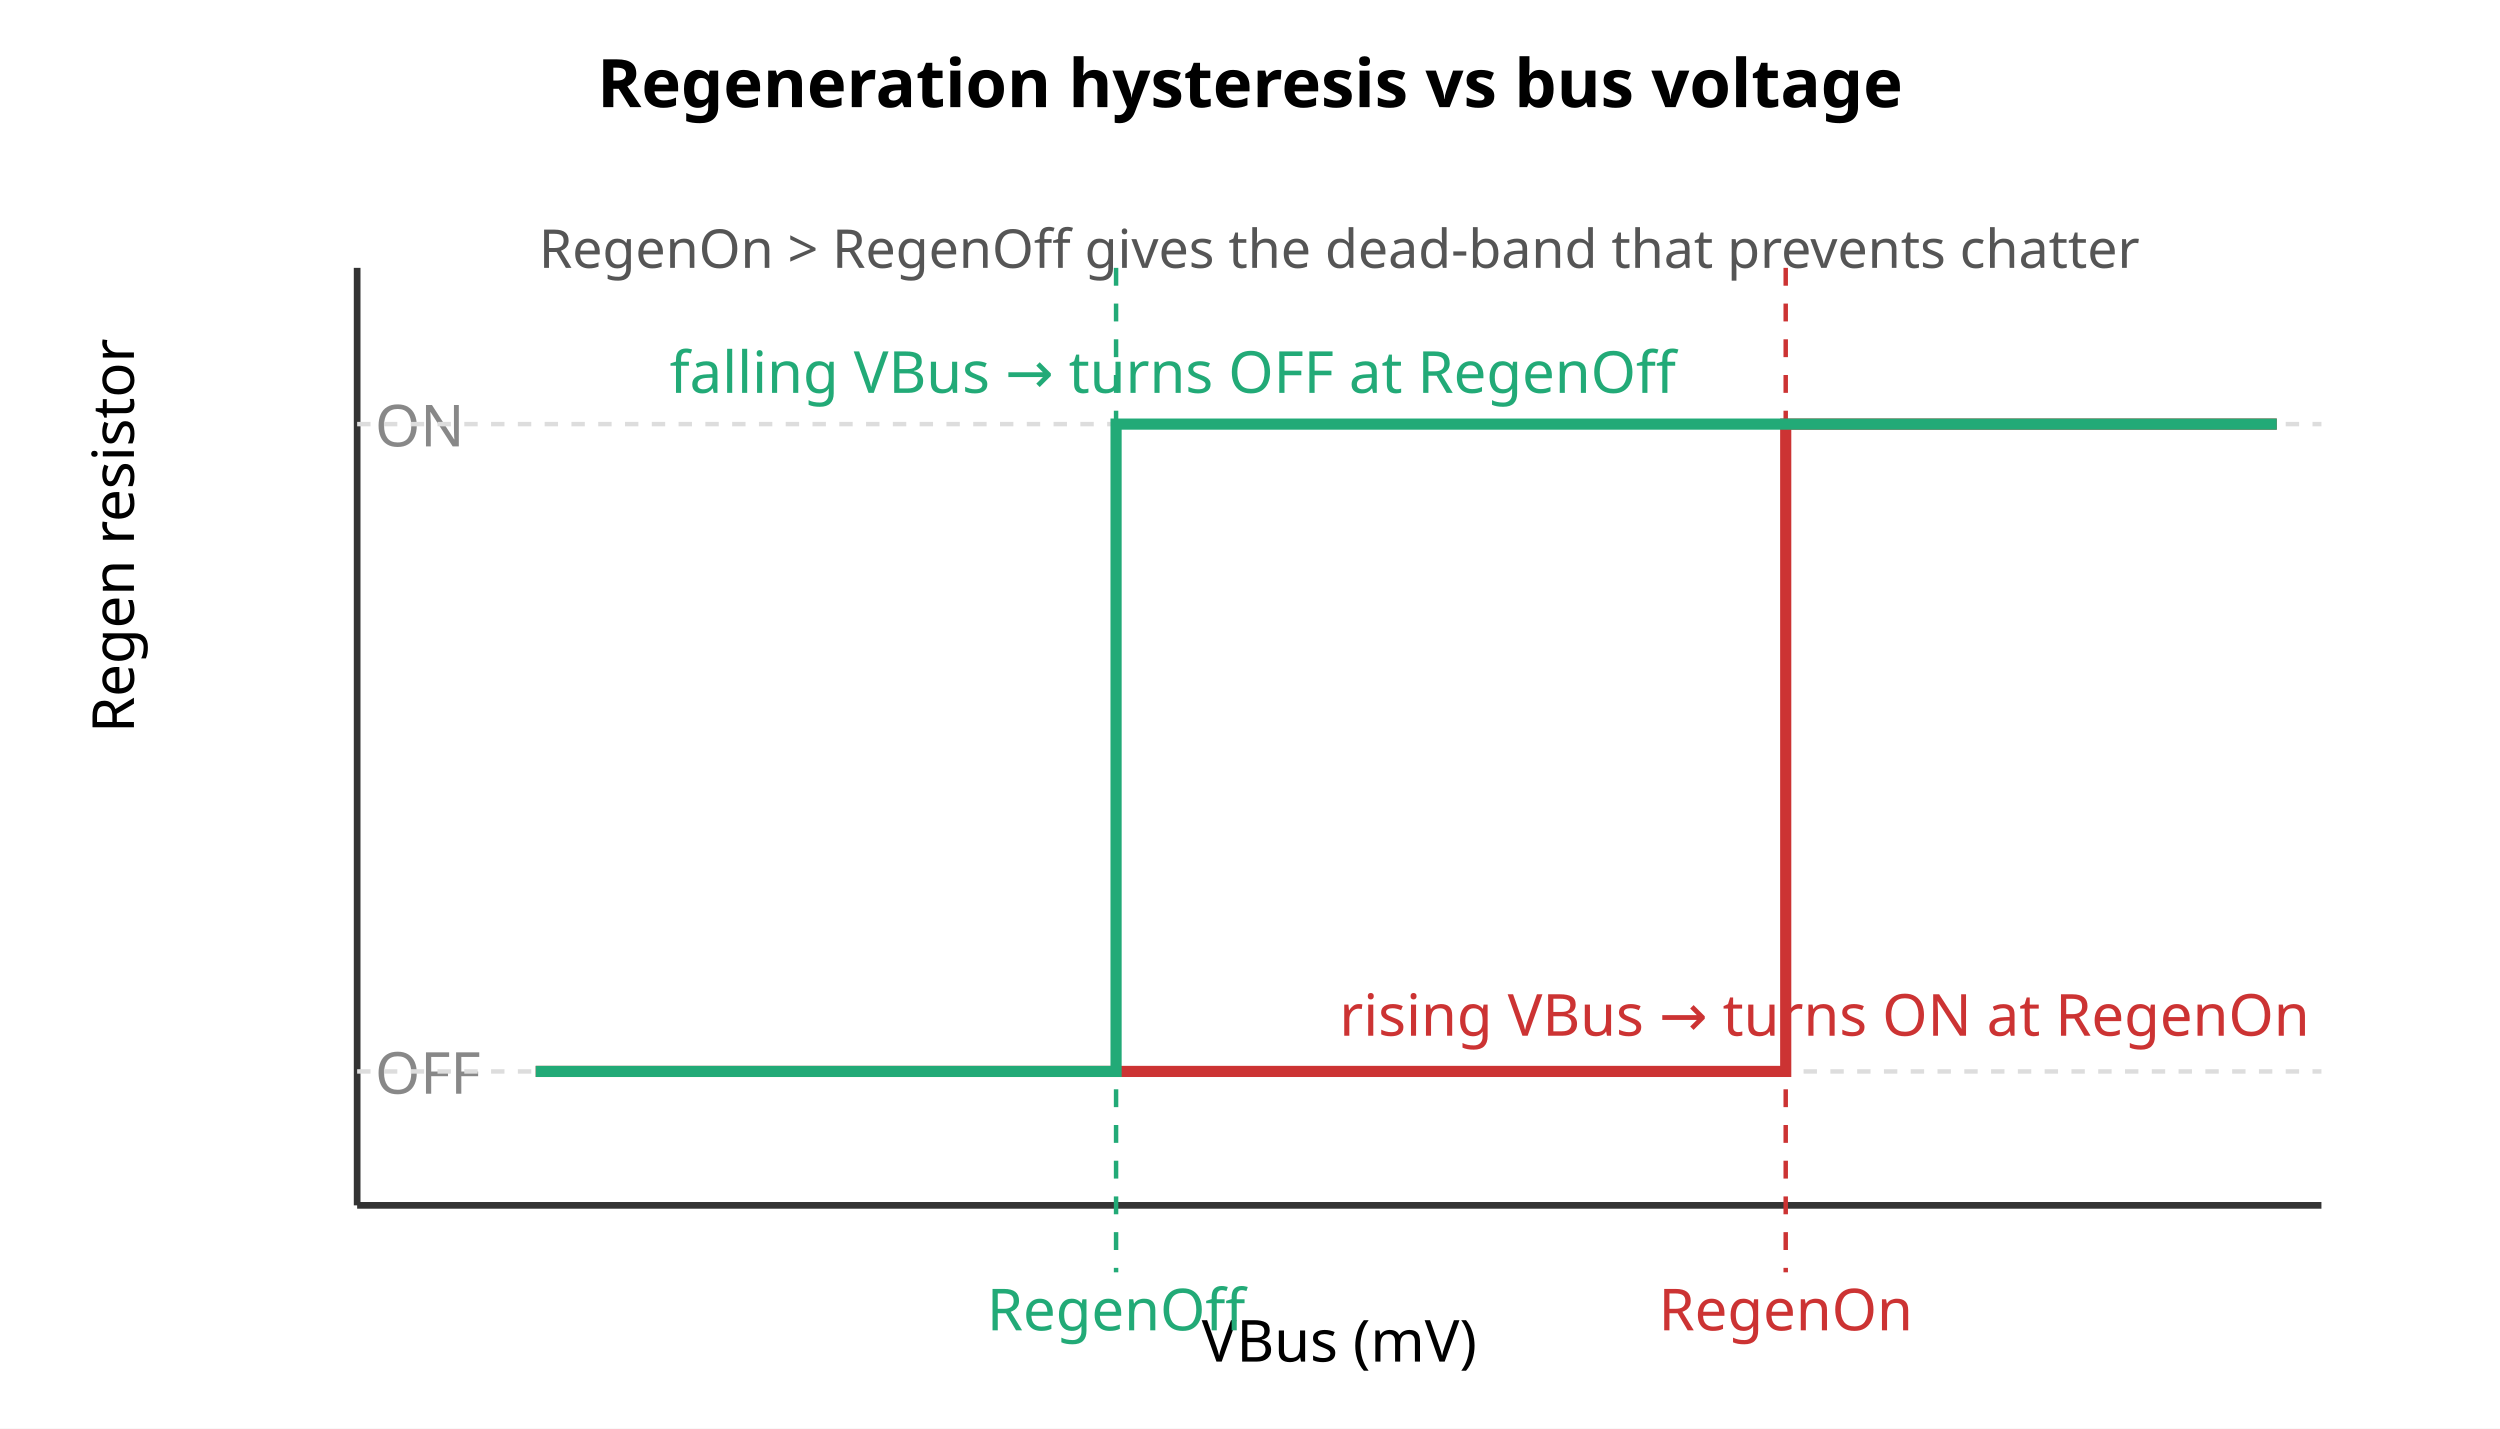
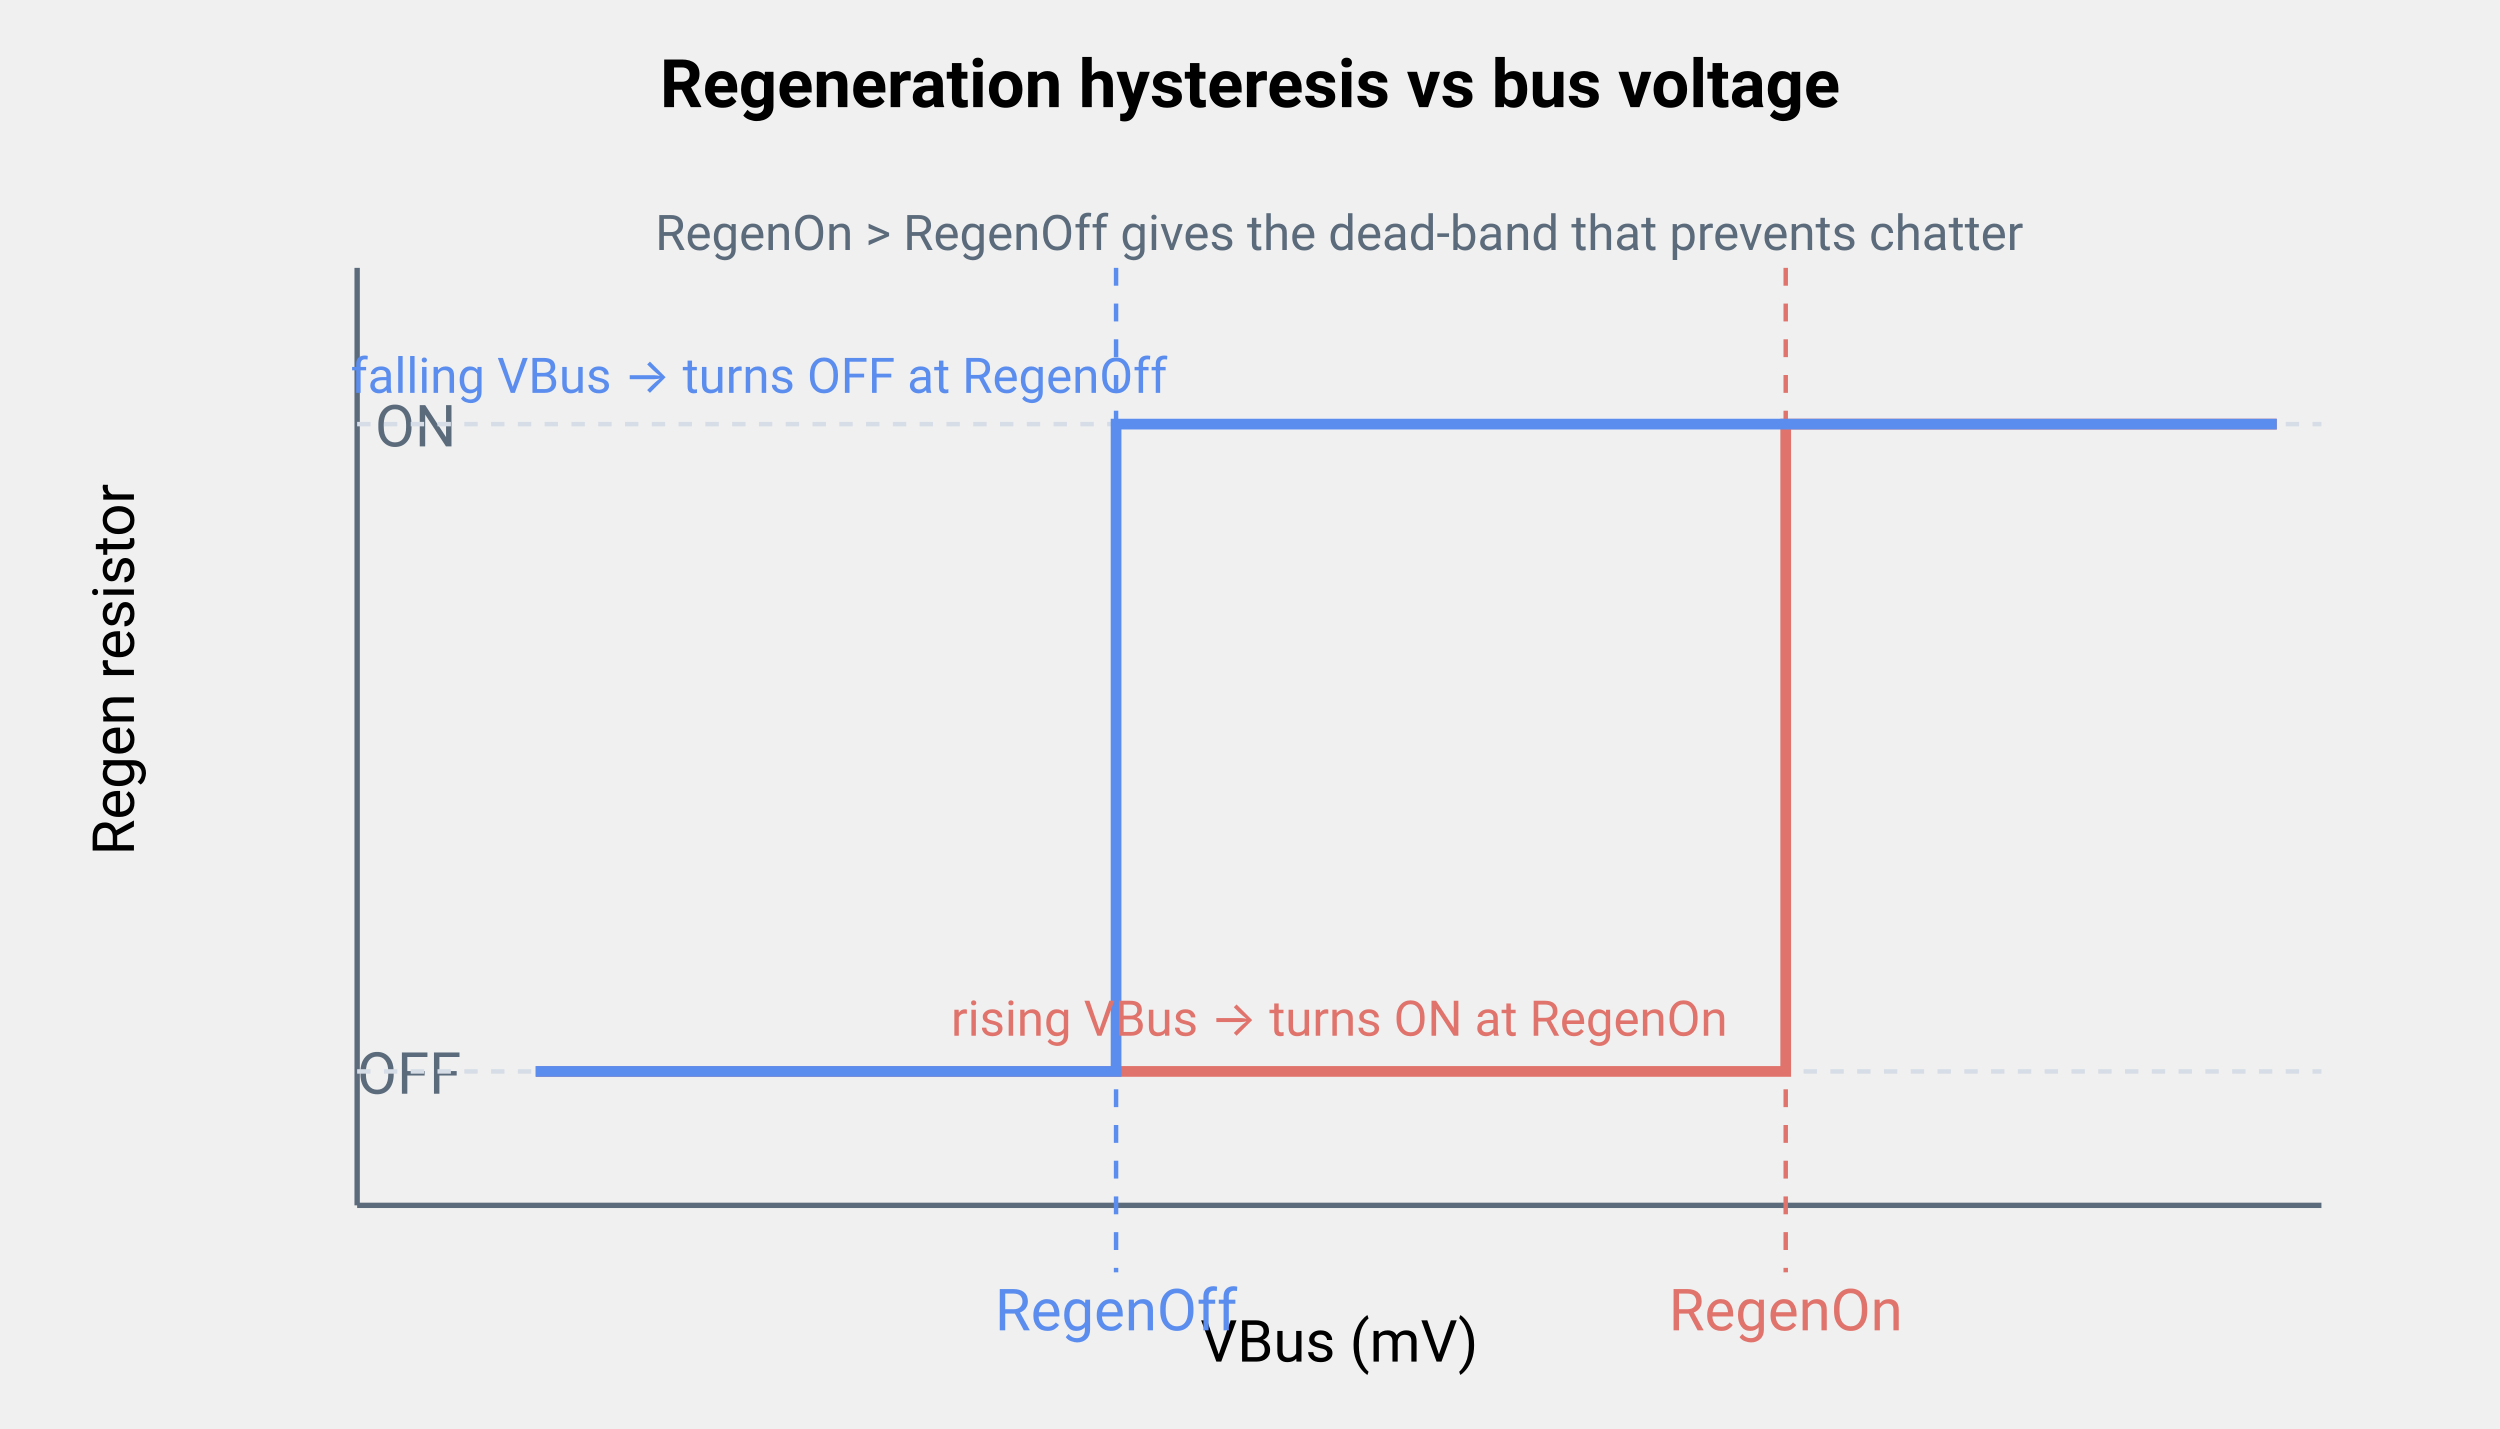
- <svg xmlns="http://www.w3.org/2000/svg" width="560" height="320" viewBox="0 0 560 320" font-family="sans-serif" font-size="13">
-   <rect x="0" y="0" width="560" height="320" fill="#ffffff" />
+ <svg xmlns="http://www.w3.org/2000/svg" width="560" height="320" viewBox="0 0 560 320" font-family="-apple-system,Segoe UI,Roboto,sans-serif" font-size="13">
  <text x="280" y="24" text-anchor="middle" font-size="15" font-weight="bold">Regeneration hysteresis vs bus voltage</text>
-   <line x1="80" y1="270" x2="520" y2="270" stroke="#333" stroke-width="1.5" />
-   <line x1="80" y1="270" x2="80" y2="60" stroke="#333" stroke-width="1.5" />
+   <line x1="80" y1="270" x2="520" y2="270" stroke="#5b6b7b" stroke-width="1.2" />
+   <line x1="80" y1="270" x2="80" y2="60" stroke="#5b6b7b" stroke-width="1.2" />
  <text x="300" y="305" text-anchor="middle">VBus (mV)</text>
-   <text x="30" y="120" text-anchor="middle" transform="rotate(-90 30 120)">Regen resistor</text>
-   <text x="84" y="100" fill="#888">ON</text>
-   <text x="84" y="245" fill="#888">OFF</text>
-   <line x1="80" y1="95" x2="520" y2="95" stroke="#ddd" stroke-dasharray="3,3" />
-   <line x1="80" y1="240" x2="520" y2="240" stroke="#ddd" stroke-dasharray="3,3" />
-   <line x1="250" y1="60" x2="250" y2="285" stroke="#2a7" stroke-dasharray="4,4" />
-   <text x="250" y="298" text-anchor="middle" fill="#2a7">RegenOff</text>
-   <line x1="400" y1="60" x2="400" y2="285" stroke="#c33" stroke-dasharray="4,4" />
-   <text x="400" y="298" text-anchor="middle" fill="#c33">RegenOn</text>
-   <polyline points="120,240 400,240 400,95 510,95" fill="none" stroke="#c33" stroke-width="2.5" />
-   <polyline points="510,95 250,95 250,240 120,240" fill="none" stroke="#2a7" stroke-width="2.5" />
-   <text x="300" y="232" fill="#c33">rising VBus → turns ON at RegenOn</text>
-   <text x="150" y="88" fill="#2a7">falling VBus → turns OFF at RegenOff</text>
-   <text x="300" y="60" text-anchor="middle" fill="#555" font-size="12">RegenOn &gt; RegenOff gives the dead-band that prevents chatter</text>
+   <text x="30" y="150" text-anchor="middle" transform="rotate(-90 30 150)">Regen resistor</text>
+   <text x="84" y="100" fill="#5b6b7b">ON</text>
+   <text x="80" y="245" fill="#5b6b7b">OFF</text>
+   <line x1="80" y1="95" x2="520" y2="95" stroke="#d6dde6" stroke-dasharray="3,3" />
+   <line x1="80" y1="240" x2="520" y2="240" stroke="#d6dde6" stroke-dasharray="3,3" />
+   <line x1="250" y1="60" x2="250" y2="285" stroke="#5b8def" stroke-dasharray="4,4" />
+   <text x="250" y="298" text-anchor="middle" fill="#5b8def">RegenOff</text>
+   <line x1="400" y1="60" x2="400" y2="285" stroke="#e0736b" stroke-dasharray="4,4" />
+   <text x="400" y="298" text-anchor="middle" fill="#e0736b">RegenOn</text>
+   <polyline points="120,240 400,240 400,95 510,95" fill="none" stroke="#e0736b" stroke-width="2.4" />
+   <polyline points="510,95 250,95 250,240 120,240" fill="none" stroke="#5b8def" stroke-width="2.4" />
+   <text x="300" y="232" text-anchor="middle" font-size="11" fill="#e0736b">rising VBus → turns ON at RegenOn</text>
+   <text x="170" y="88" text-anchor="middle" font-size="11" fill="#5b8def">falling VBus → turns OFF at RegenOff</text>
+   <text x="300" y="56" text-anchor="middle" font-size="11" fill="#5b6b7b">RegenOn &gt; RegenOff gives the dead-band that prevents chatter</text>
</svg>
